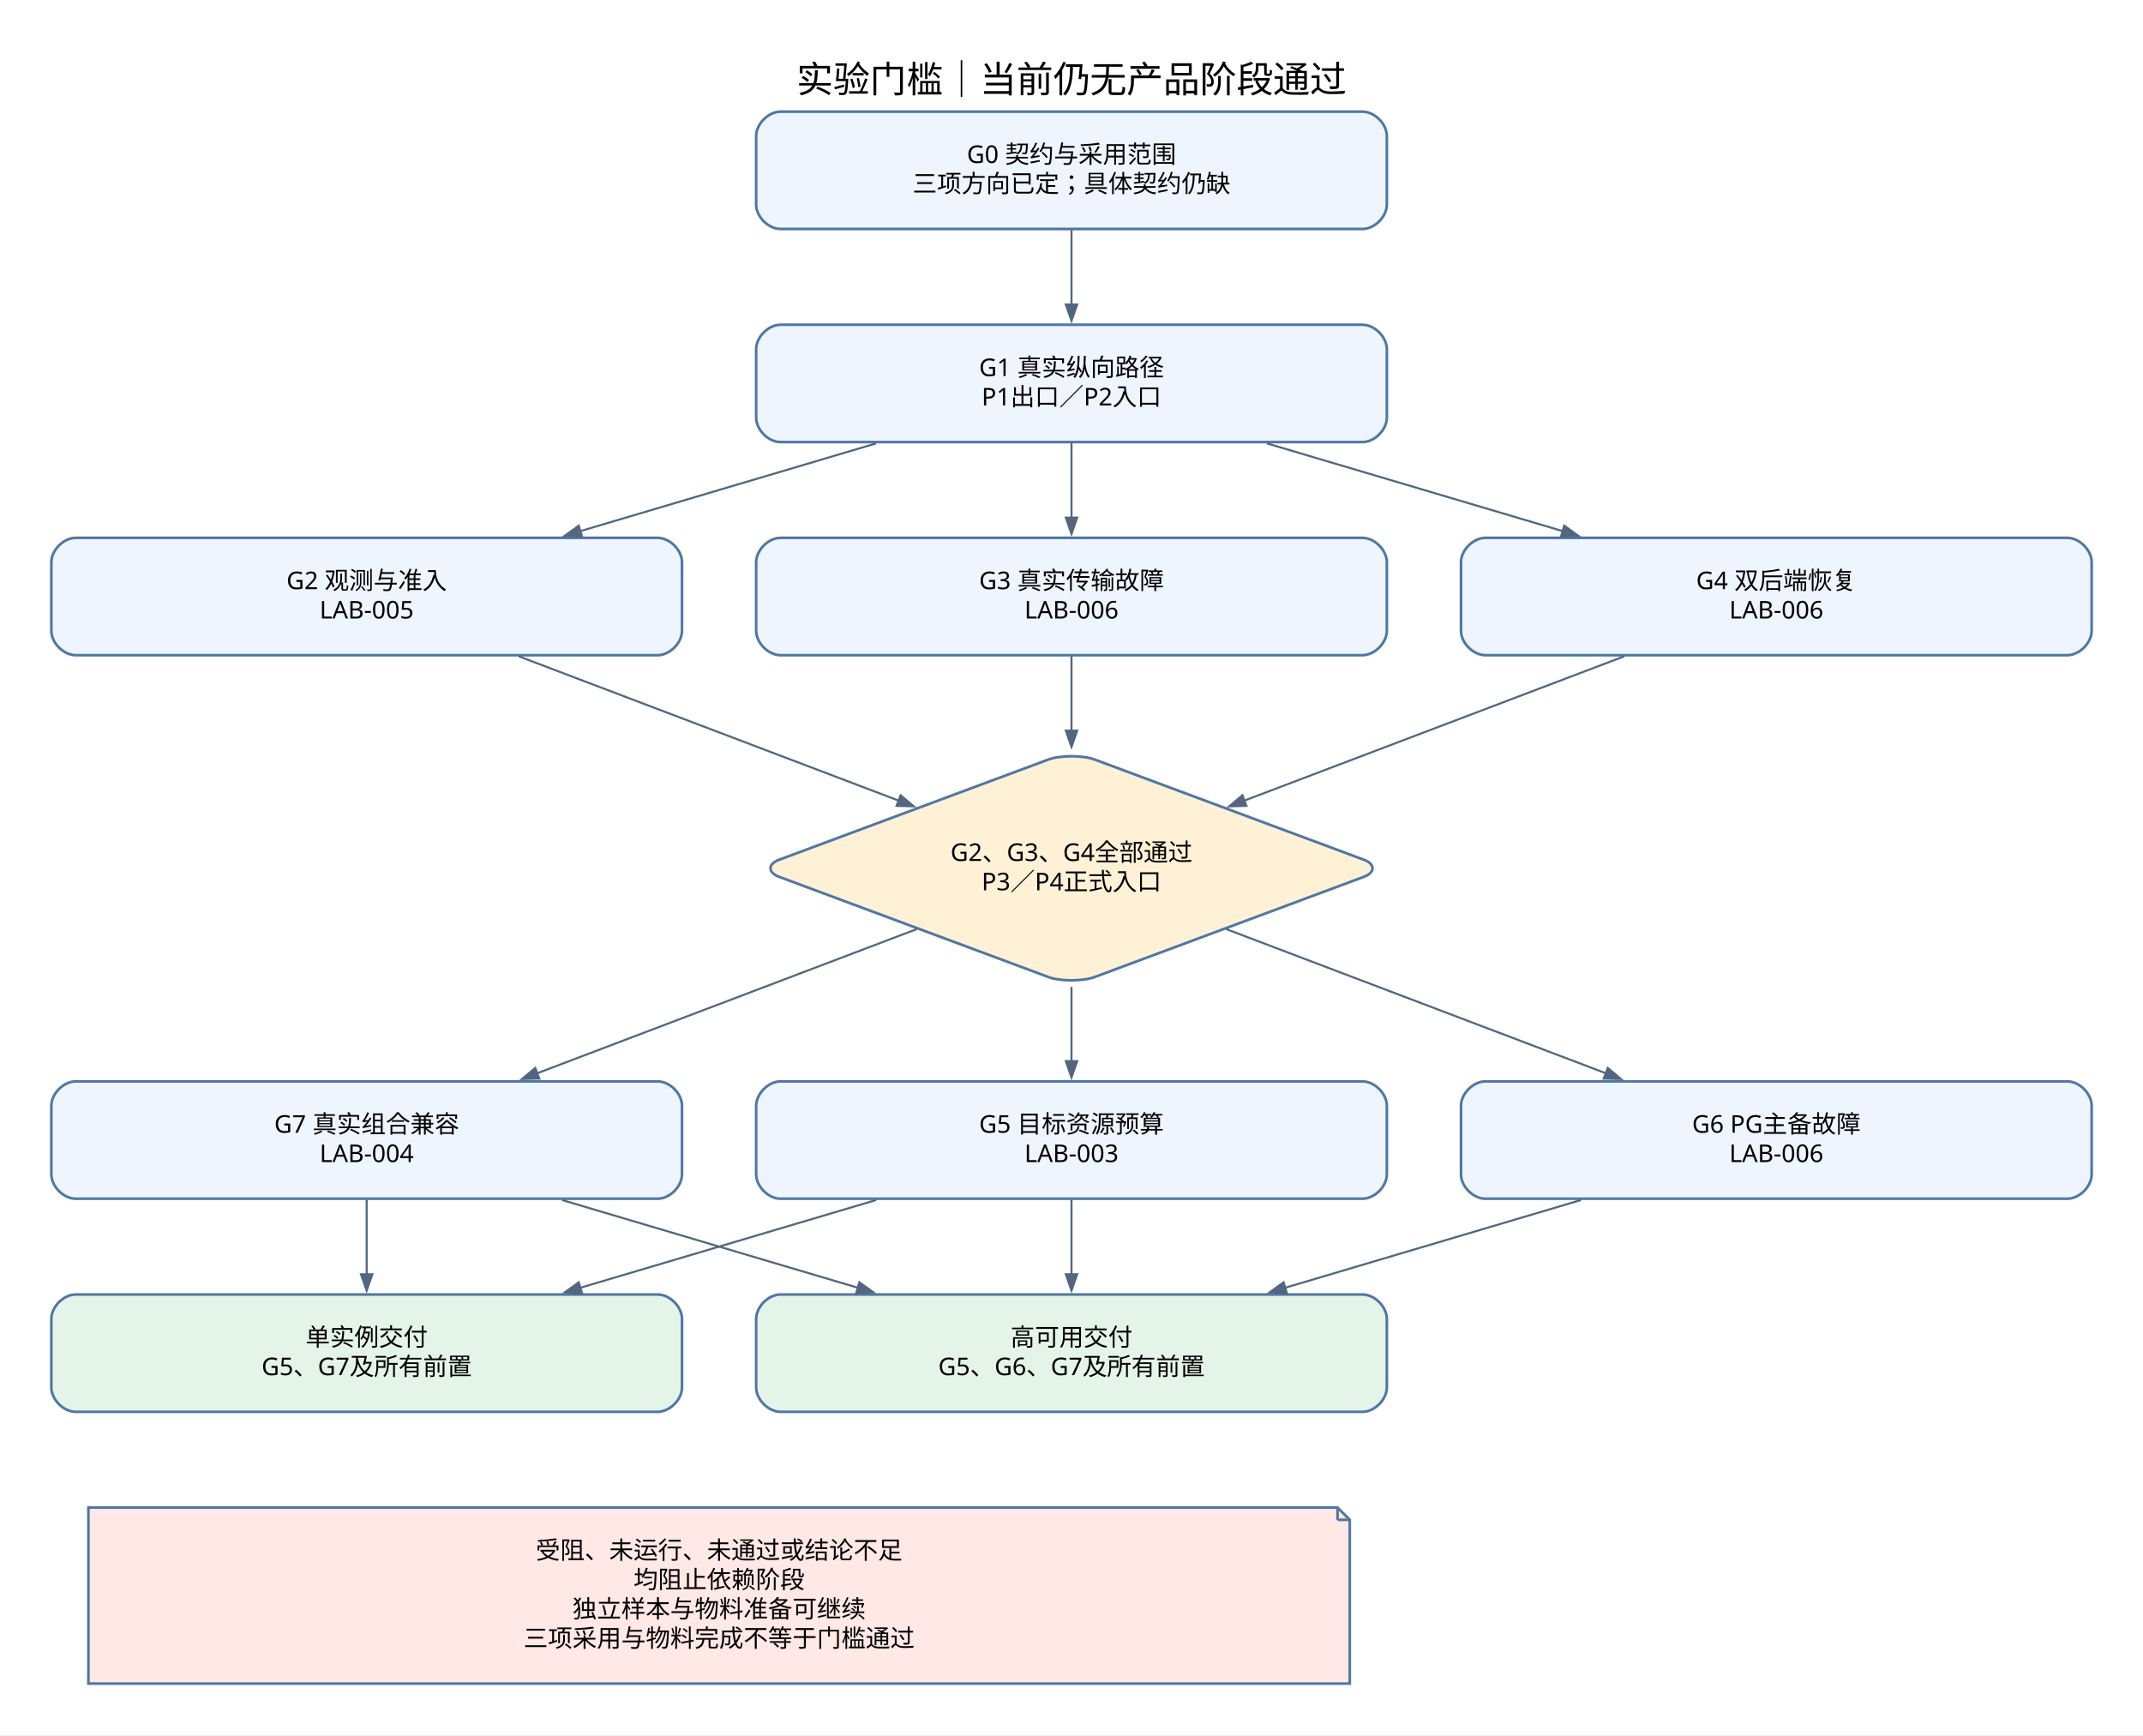
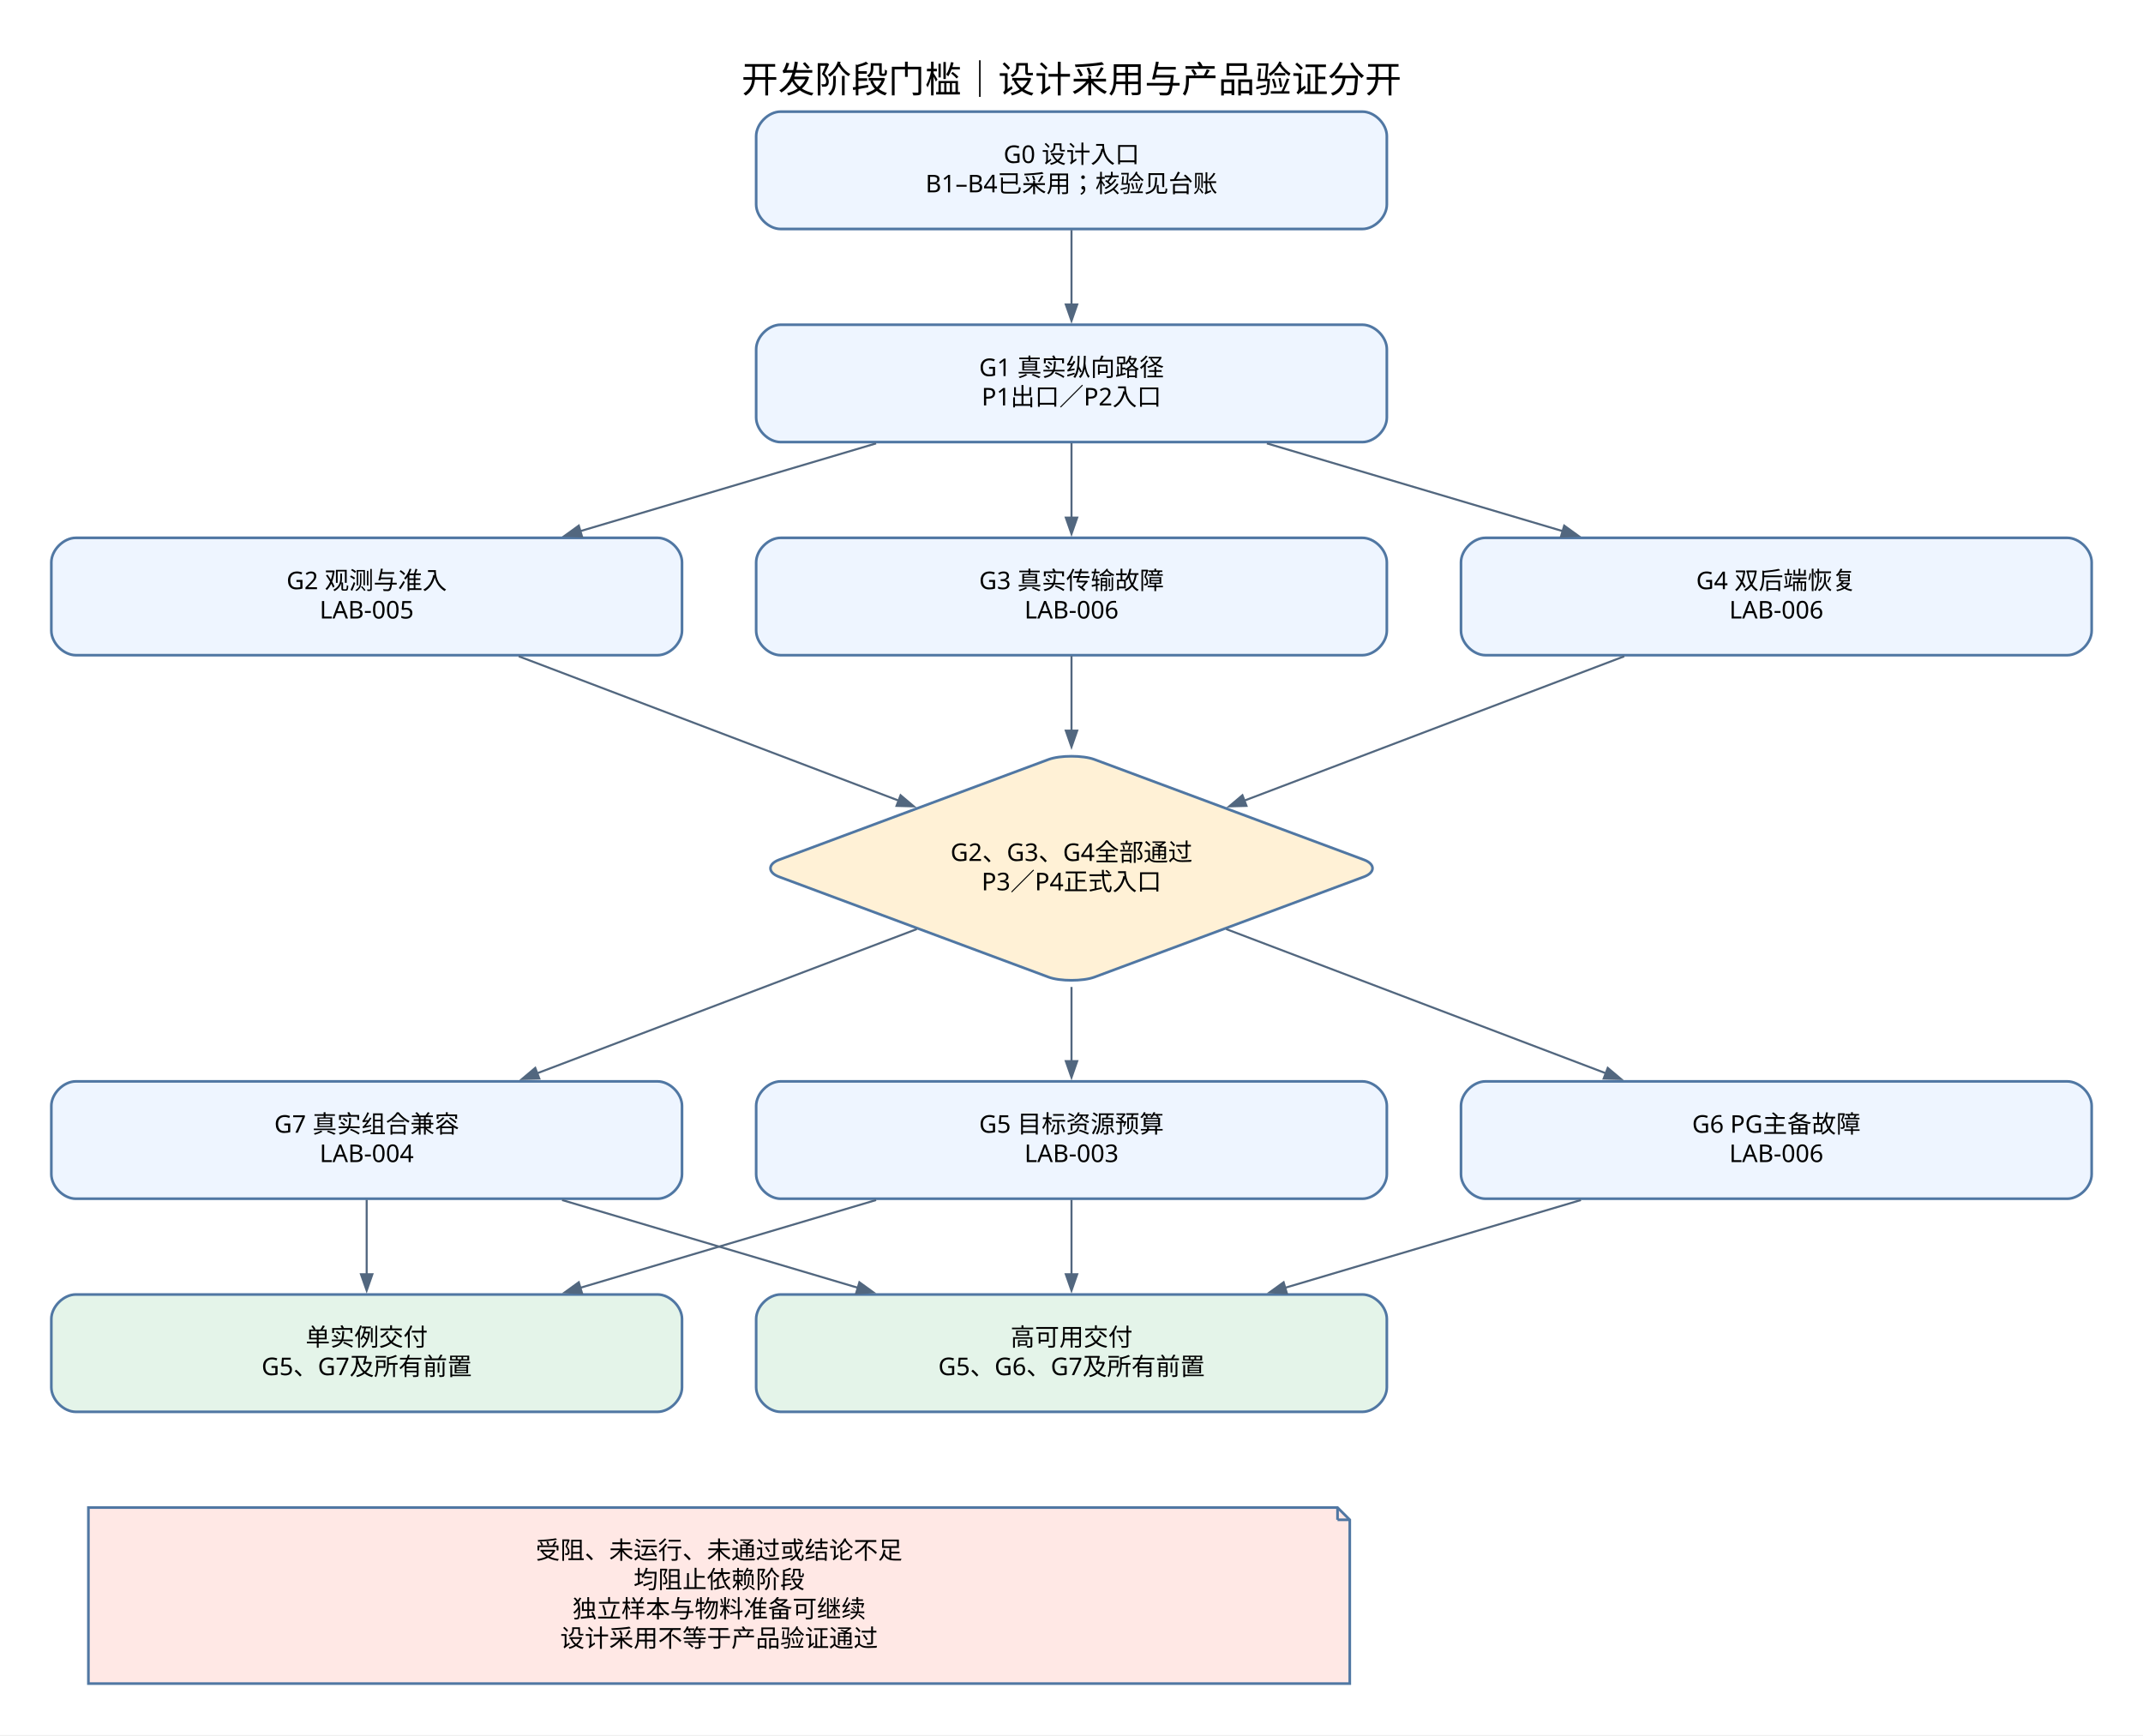
<svg xmlns="http://www.w3.org/2000/svg" width="1052pt" height="852pt" viewBox="0.00 0.00 1052.00 852.00">
  <g id="graph0" class="graph" transform="scale(1 1) rotate(0) translate(25.2 826.4)">
    <polygon fill="white" stroke="none" points="-25.2,25.2 -25.2,-826.4 1026.8,-826.4 1026.8,25.2 -25.2,25.2" />
-     <text xml:space="preserve" text-anchor="middle" x="500.8" y="-781" font-family="Noto Sans SC" font-size="18.00">实验门槛｜当前仍无产品阶段通过</text>
+     <text xml:space="preserve" text-anchor="middle" x="500.8" y="-781" font-family="Noto Sans SC" font-size="18.00">开发阶段门槛｜设计采用与产品验证分开</text>
    <g id="node1" class="node">
      <path fill="#eef5ff" stroke="#5077a3" stroke-width="1.3" d="M643.6,-771.6C643.6,-771.6 358,-771.6 358,-771.6 352,-771.6 346,-765.6 346,-759.6 346,-759.6 346,-726 346,-726 346,-720 352,-714 358,-714 358,-714 643.6,-714 643.6,-714 649.6,-714 655.6,-720 655.6,-726 655.6,-726 655.6,-759.6 655.6,-759.6 655.6,-765.6 649.6,-771.6 643.6,-771.6" />
-       <text xml:space="preserve" text-anchor="middle" x="500.8" y="-746.4" font-family="Noto Sans SC" font-size="12.00">G0 契约与采用范围</text>
-       <text xml:space="preserve" text-anchor="middle" x="500.8" y="-732" font-family="Noto Sans SC" font-size="12.00">三项方向已定；具体契约仍缺</text>
+       <text xml:space="preserve" text-anchor="middle" x="500.8" y="-746.4" font-family="Noto Sans SC" font-size="12.00">G0 设计入口</text>
+       <text xml:space="preserve" text-anchor="middle" x="500.8" y="-732" font-family="Noto Sans SC" font-size="12.00">B1–B4已采用；核验见台账</text>
    </g>
    <g id="node2" class="node">
      <path fill="#eef5ff" stroke="#5077a3" stroke-width="1.3" d="M643.6,-667C643.6,-667 358,-667 358,-667 352,-667 346,-661 346,-655 346,-655 346,-621.4 346,-621.4 346,-615.4 352,-609.4 358,-609.4 358,-609.4 643.6,-609.4 643.6,-609.4 649.6,-609.4 655.6,-615.4 655.6,-621.4 655.6,-621.4 655.6,-655 655.6,-655 655.6,-661 649.6,-667 643.6,-667" />
      <text xml:space="preserve" text-anchor="middle" x="500.8" y="-641.8" font-family="Noto Sans SC" font-size="12.00">G1 真实纵向路径</text>
      <text xml:space="preserve" text-anchor="middle" x="500.8" y="-627.4" font-family="Noto Sans SC" font-size="12.00">P1出口／P2入口</text>
    </g>
    <g id="edge1" class="edge">
      <path fill="none" stroke="#52677f" d="M500.8,-713.49C500.8,-702.17 500.8,-688.95 500.8,-676.84" />
      <polygon fill="#52677f" stroke="#52677f" points="503.6,-676.93 500.8,-668.93 498,-676.93 503.6,-676.93" />
    </g>
    <g id="node3" class="node">
      <path fill="#eef5ff" stroke="#5077a3" stroke-width="1.3" d="M297.6,-562.4C297.6,-562.4 12,-562.4 12,-562.4 6,-562.4 0,-556.4 0,-550.4 0,-550.4 0,-516.8 0,-516.8 0,-510.8 6,-504.8 12,-504.8 12,-504.8 297.6,-504.8 297.6,-504.8 303.6,-504.8 309.6,-510.8 309.6,-516.8 309.6,-516.8 309.6,-550.4 309.6,-550.4 309.6,-556.4 303.6,-562.4 297.6,-562.4" />
      <text xml:space="preserve" text-anchor="middle" x="154.8" y="-537.2" font-family="Noto Sans SC" font-size="12.00">G2 观测与准入</text>
      <text xml:space="preserve" text-anchor="middle" x="154.8" y="-522.8" font-family="Noto Sans SC" font-size="12.00">LAB-005</text>
    </g>
    <g id="edge2" class="edge">
      <path fill="none" stroke="#52677f" d="M404.88,-608.76C359.69,-595.36 305.69,-579.34 259.45,-565.63" />
      <polygon fill="#52677f" stroke="#52677f" points="260.52,-563.03 252.06,-563.44 258.93,-568.4 260.52,-563.03" />
    </g>
    <g id="node4" class="node">
      <path fill="#eef5ff" stroke="#5077a3" stroke-width="1.3" d="M643.6,-562.4C643.6,-562.4 358,-562.4 358,-562.4 352,-562.4 346,-556.4 346,-550.4 346,-550.4 346,-516.8 346,-516.8 346,-510.8 352,-504.8 358,-504.8 358,-504.8 643.6,-504.8 643.6,-504.8 649.6,-504.8 655.6,-510.8 655.6,-516.8 655.6,-516.8 655.6,-550.4 655.6,-550.4 655.6,-556.4 649.6,-562.4 643.6,-562.4" />
      <text xml:space="preserve" text-anchor="middle" x="500.8" y="-537.2" font-family="Noto Sans SC" font-size="12.00">G3 真实传输故障</text>
      <text xml:space="preserve" text-anchor="middle" x="500.8" y="-522.8" font-family="Noto Sans SC" font-size="12.00">LAB-006</text>
    </g>
    <g id="edge3" class="edge">
      <path fill="none" stroke="#52677f" d="M500.8,-608.89C500.8,-597.57 500.8,-584.35 500.8,-572.24" />
      <polygon fill="#52677f" stroke="#52677f" points="503.6,-572.33 500.8,-564.33 498,-572.33 503.6,-572.33" />
    </g>
    <g id="node5" class="node">
      <path fill="#eef5ff" stroke="#5077a3" stroke-width="1.3" d="M989.6,-562.4C989.6,-562.4 704,-562.4 704,-562.4 698,-562.4 692,-556.4 692,-550.4 692,-550.4 692,-516.8 692,-516.8 692,-510.8 698,-504.8 704,-504.8 704,-504.8 989.6,-504.8 989.6,-504.8 995.6,-504.8 1001.6,-510.8 1001.6,-516.8 1001.6,-516.8 1001.6,-550.4 1001.6,-550.4 1001.6,-556.4 995.6,-562.4 989.6,-562.4" />
      <text xml:space="preserve" text-anchor="middle" x="846.8" y="-537.2" font-family="Noto Sans SC" font-size="12.00">G4 双后端恢复</text>
      <text xml:space="preserve" text-anchor="middle" x="846.8" y="-522.8" font-family="Noto Sans SC" font-size="12.00">LAB-006</text>
    </g>
    <g id="edge4" class="edge">
      <path fill="none" stroke="#52677f" d="M596.72,-608.76C641.91,-595.36 695.91,-579.34 742.15,-565.63" />
      <polygon fill="#52677f" stroke="#52677f" points="742.67,-568.4 749.54,-563.44 741.08,-563.03 742.67,-568.4" />
    </g>
    <g id="node6" class="node">
      <path fill="#fff1d6" stroke="#5077a3" stroke-width="1.3" d="M489.55,-453.62C489.55,-453.62 357.25,-404.38 357.25,-404.38 351.62,-402.29 351.62,-398.11 357.25,-396.02 357.25,-396.02 489.55,-346.78 489.55,-346.78 495.18,-344.69 506.42,-344.69 512.05,-346.78 512.05,-346.78 644.35,-396.02 644.35,-396.02 649.98,-398.11 649.98,-402.29 644.35,-404.38 644.35,-404.38 512.05,-453.62 512.05,-453.62 506.42,-455.71 495.18,-455.71 489.55,-453.62" />
      <text xml:space="preserve" text-anchor="middle" x="500.8" y="-403.8" font-family="Noto Sans SC" font-size="12.00">G2、G3、G4全部通过</text>
      <text xml:space="preserve" text-anchor="middle" x="500.8" y="-389.4" font-family="Noto Sans SC" font-size="12.00">P3／P4正式入口</text>
    </g>
    <g id="edge5" class="edge">
      <path fill="none" stroke="#52677f" d="M229.45,-504.25C284.34,-483.4 359.02,-455.04 416.14,-433.35" />
      <polygon fill="#52677f" stroke="#52677f" points="416.89,-436.06 423.37,-430.6 414.9,-430.83 416.89,-436.06" />
    </g>
    <g id="edge6" class="edge">
      <path fill="none" stroke="#52677f" d="M500.8,-504.41C500.8,-493.55 500.8,-480.63 500.8,-467.67" />
      <polygon fill="#52677f" stroke="#52677f" points="503.6,-467.77 500.8,-459.77 498,-467.77 503.6,-467.77" />
    </g>
    <g id="edge7" class="edge">
      <path fill="none" stroke="#52677f" d="M772.15,-504.25C717.26,-483.4 642.58,-455.04 585.46,-433.35" />
      <polygon fill="#52677f" stroke="#52677f" points="586.7,-430.83 578.23,-430.6 584.71,-436.06 586.7,-430.83" />
    </g>
    <g id="node7" class="node">
      <path fill="#eef5ff" stroke="#5077a3" stroke-width="1.3" d="M643.6,-295.6C643.6,-295.6 358,-295.6 358,-295.6 352,-295.6 346,-289.6 346,-283.6 346,-283.6 346,-250 346,-250 346,-244 352,-238 358,-238 358,-238 643.6,-238 643.6,-238 649.6,-238 655.6,-244 655.6,-250 655.6,-250 655.6,-283.6 655.6,-283.6 655.6,-289.6 649.6,-295.6 643.6,-295.6" />
      <text xml:space="preserve" text-anchor="middle" x="500.8" y="-270.4" font-family="Noto Sans SC" font-size="12.00">G5 目标资源预算</text>
      <text xml:space="preserve" text-anchor="middle" x="500.8" y="-256" font-family="Noto Sans SC" font-size="12.00">LAB-003</text>
    </g>
    <g id="edge8" class="edge">
      <path fill="none" stroke="#52677f" d="M500.8,-341.95C500.8,-329.52 500.8,-316.68 500.8,-305.26" />
      <polygon fill="#52677f" stroke="#52677f" points="503.6,-305.54 500.8,-297.54 498,-305.54 503.6,-305.54" />
    </g>
    <g id="node8" class="node">
      <path fill="#eef5ff" stroke="#5077a3" stroke-width="1.3" d="M989.6,-295.6C989.6,-295.6 704,-295.6 704,-295.6 698,-295.6 692,-289.6 692,-283.6 692,-283.6 692,-250 692,-250 692,-244 698,-238 704,-238 704,-238 989.6,-238 989.6,-238 995.6,-238 1001.6,-244 1001.6,-250 1001.6,-250 1001.6,-283.6 1001.6,-283.6 1001.6,-289.6 995.6,-295.6 989.6,-295.6" />
      <text xml:space="preserve" text-anchor="middle" x="846.8" y="-270.4" font-family="Noto Sans SC" font-size="12.00">G6 PG主备故障</text>
      <text xml:space="preserve" text-anchor="middle" x="846.8" y="-256" font-family="Noto Sans SC" font-size="12.00">LAB-006</text>
    </g>
    <g id="edge9" class="edge">
      <path fill="none" stroke="#52677f" d="M576.73,-370.36C631.89,-349.42 706.51,-321.08 763.33,-299.5" />
      <polygon fill="#52677f" stroke="#52677f" points="764.04,-302.23 770.52,-296.77 762.05,-296.99 764.04,-302.23" />
    </g>
    <g id="node9" class="node">
      <path fill="#eef5ff" stroke="#5077a3" stroke-width="1.3" d="M297.6,-295.6C297.6,-295.6 12,-295.6 12,-295.6 6,-295.6 0,-289.6 0,-283.6 0,-283.6 0,-250 0,-250 0,-244 6,-238 12,-238 12,-238 297.6,-238 297.6,-238 303.6,-238 309.6,-244 309.6,-250 309.6,-250 309.6,-283.6 309.6,-283.6 309.6,-289.6 303.6,-295.6 297.6,-295.6" />
      <text xml:space="preserve" text-anchor="middle" x="154.8" y="-270.4" font-family="Noto Sans SC" font-size="12.00">G7 真实组合兼容</text>
      <text xml:space="preserve" text-anchor="middle" x="154.8" y="-256" font-family="Noto Sans SC" font-size="12.00">LAB-004</text>
    </g>
    <g id="edge10" class="edge">
      <path fill="none" stroke="#52677f" d="M424.87,-370.36C369.71,-349.42 295.09,-321.08 238.27,-299.5" />
      <polygon fill="#52677f" stroke="#52677f" points="239.55,-296.99 231.08,-296.77 237.56,-302.23 239.55,-296.99" />
    </g>
    <g id="node10" class="node">
      <path fill="#e4f4e9" stroke="#5077a3" stroke-width="1.3" d="M297.6,-191C297.6,-191 12,-191 12,-191 6,-191 0,-185 0,-179 0,-179 0,-145.4 0,-145.4 0,-139.4 6,-133.4 12,-133.4 12,-133.4 297.6,-133.4 297.6,-133.4 303.6,-133.4 309.6,-139.4 309.6,-145.4 309.6,-145.4 309.6,-179 309.6,-179 309.6,-185 303.6,-191 297.6,-191" />
      <text xml:space="preserve" text-anchor="middle" x="154.8" y="-165.8" font-family="Noto Sans SC" font-size="12.00">单实例交付</text>
      <text xml:space="preserve" text-anchor="middle" x="154.8" y="-151.4" font-family="Noto Sans SC" font-size="12.00">G5、G7及所有前置</text>
    </g>
    <g id="edge11" class="edge">
      <path fill="none" stroke="#52677f" d="M404.88,-237.36C359.69,-223.96 305.69,-207.94 259.45,-194.23" />
      <polygon fill="#52677f" stroke="#52677f" points="260.52,-191.63 252.06,-192.04 258.93,-197 260.52,-191.63" />
    </g>
    <g id="node11" class="node">
      <path fill="#e4f4e9" stroke="#5077a3" stroke-width="1.3" d="M643.6,-191C643.6,-191 358,-191 358,-191 352,-191 346,-185 346,-179 346,-179 346,-145.4 346,-145.4 346,-139.4 352,-133.4 358,-133.4 358,-133.4 643.6,-133.4 643.6,-133.4 649.6,-133.4 655.6,-139.4 655.6,-145.4 655.6,-145.4 655.6,-179 655.6,-179 655.6,-185 649.6,-191 643.6,-191" />
      <text xml:space="preserve" text-anchor="middle" x="500.8" y="-165.8" font-family="Noto Sans SC" font-size="12.00">高可用交付</text>
      <text xml:space="preserve" text-anchor="middle" x="500.8" y="-151.4" font-family="Noto Sans SC" font-size="12.00">G5、G6、G7及所有前置</text>
    </g>
    <g id="edge13" class="edge">
      <path fill="none" stroke="#52677f" d="M500.8,-237.49C500.8,-226.17 500.8,-212.95 500.8,-200.84" />
      <polygon fill="#52677f" stroke="#52677f" points="503.6,-200.93 500.8,-192.93 498,-200.93 503.6,-200.93" />
    </g>
    <g id="edge14" class="edge">
      <path fill="none" stroke="#52677f" d="M750.88,-237.36C705.69,-223.96 651.69,-207.94 605.45,-194.23" />
      <polygon fill="#52677f" stroke="#52677f" points="606.52,-191.63 598.06,-192.04 604.93,-197 606.52,-191.63" />
    </g>
    <g id="edge12" class="edge">
      <path fill="none" stroke="#52677f" d="M154.8,-237.49C154.8,-226.17 154.8,-212.95 154.8,-200.84" />
      <polygon fill="#52677f" stroke="#52677f" points="157.6,-200.93 154.8,-192.93 152,-200.93 157.6,-200.93" />
    </g>
    <g id="edge15" class="edge">
      <path fill="none" stroke="#52677f" d="M250.72,-237.36C295.91,-223.96 349.91,-207.94 396.15,-194.23" />
      <polygon fill="#52677f" stroke="#52677f" points="396.67,-197 403.54,-192.04 395.08,-191.63 396.67,-197" />
    </g>
    <g id="node12" class="node">
      <polygon fill="#ffe8e5" stroke="#5077a3" stroke-width="1.3" points="631.4,-86.4 18.2,-86.4 18.2,0 637.4,0 637.4,-80.4 631.4,-86.4" />
      <polyline fill="none" stroke="#5077a3" stroke-width="1.3" points="631.4,-86.4 631.4,-80.4" />
      <polyline fill="none" stroke="#5077a3" stroke-width="1.3" points="637.4,-80.4 631.4,-80.4" />
      <text xml:space="preserve" text-anchor="middle" x="327.8" y="-61.2" font-family="Noto Sans SC" font-size="12.00">受阻、未运行、未通过或结论不足</text>
      <text xml:space="preserve" text-anchor="middle" x="327.8" y="-46.8" font-family="Noto Sans SC" font-size="12.00">均阻止依赖阶段</text>
      <text xml:space="preserve" text-anchor="middle" x="327.8" y="-32.4" font-family="Noto Sans SC" font-size="12.00">独立样本与物料准备可继续</text>
-       <text xml:space="preserve" text-anchor="middle" x="327.8" y="-18" font-family="Noto Sans SC" font-size="12.00">三项采用与物料完成不等于门槛通过</text>
+       <text xml:space="preserve" text-anchor="middle" x="327.8" y="-18" font-family="Noto Sans SC" font-size="12.00">设计采用不等于产品验证通过</text>
    </g>
  </g>
</svg>
